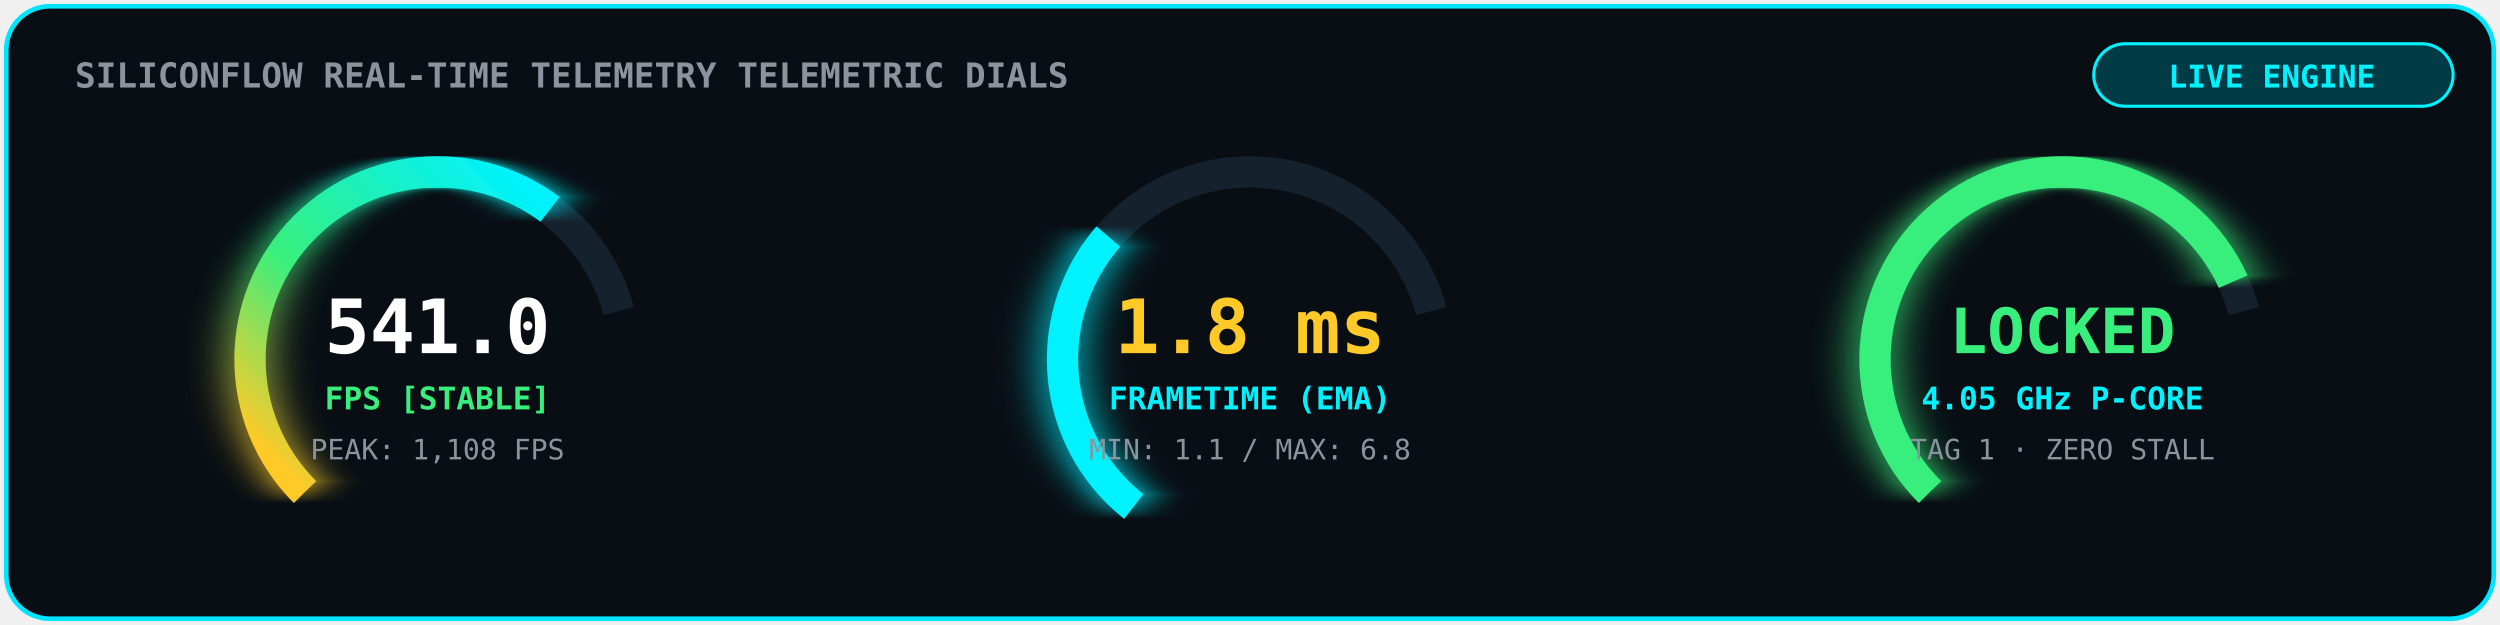
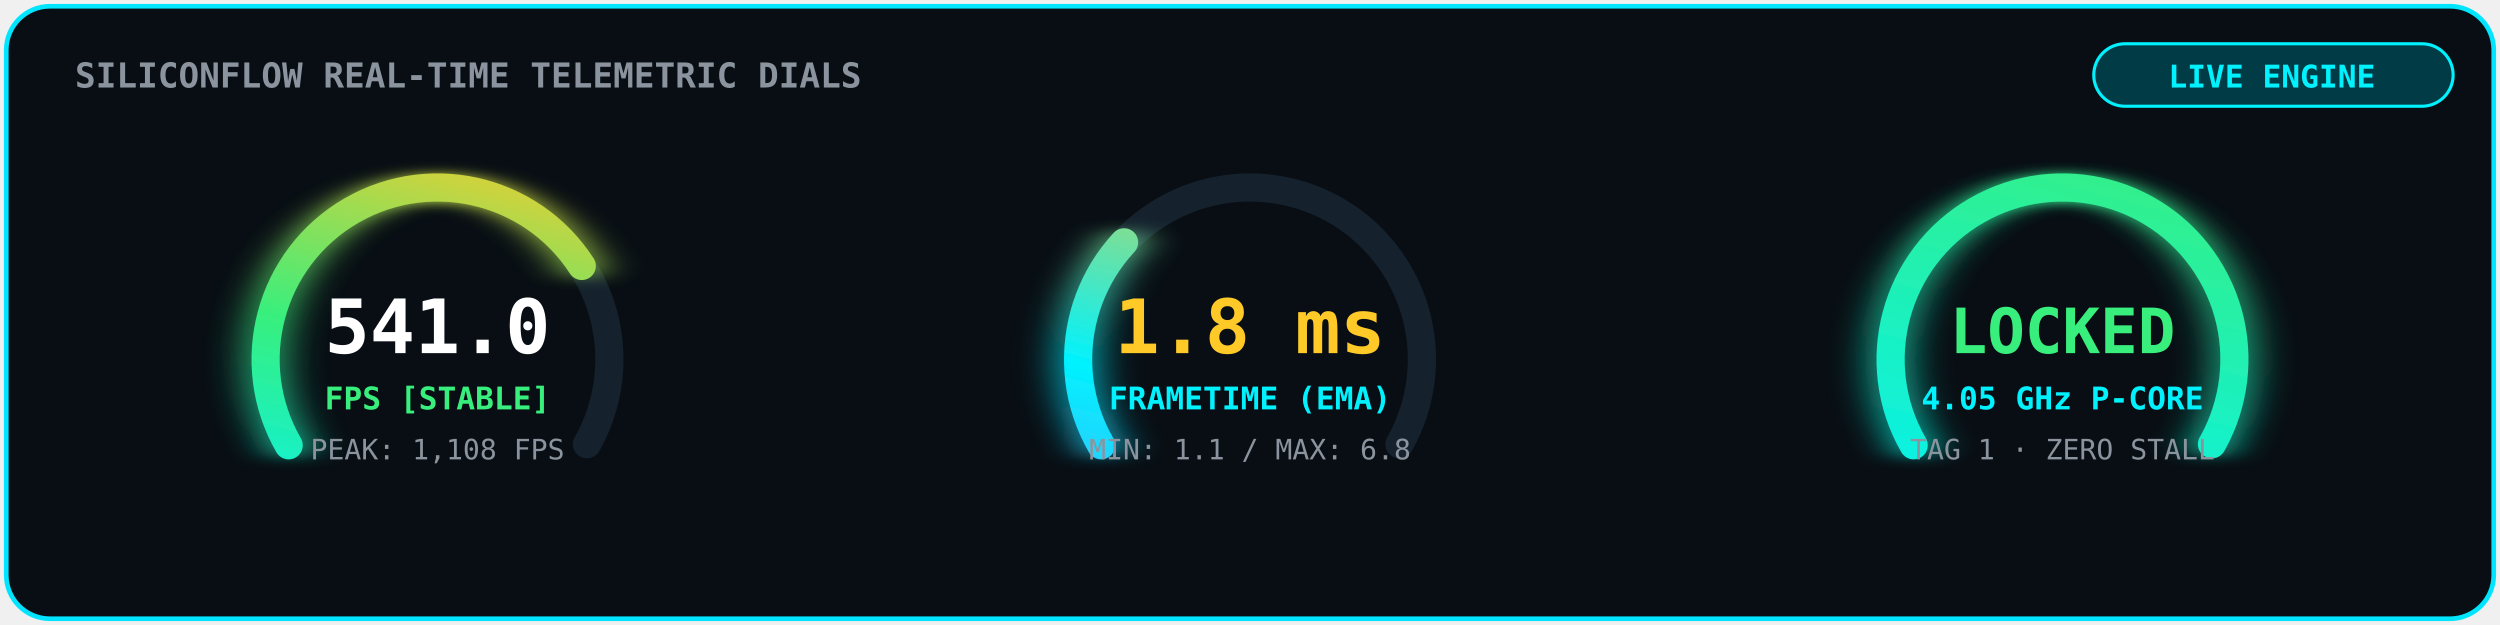
<svg xmlns="http://www.w3.org/2000/svg" viewBox="0 0 800 200" width="100%" height="200">
  <defs>
-     <linearGradient id="gaugeGrad" x1="0%" y1="0%" x2="100%" y2="0%">
-       <stop offset="0%" stop-color="#00f2fe" />
-       <stop offset="60%" stop-color="#38ef7d" />
-       <stop offset="100%" stop-color="#ffca28" />
+     <linearGradient id="fpsGrad" x1="0%" y1="100%" x2="100%" y2="0%">
+       <stop offset="0%" stop-color="#ffca28" />
+       <stop offset="50%" stop-color="#38ef7d" />
+       <stop offset="100%" stop-color="#00f2fe" />
    </linearGradient>
-     <filter id="neonGlow" x="-20%" y="-20%" width="140%" height="140%">
+     <linearGradient id="ftGrad" x1="0%" y1="100%" x2="100%" y2="0%">
+       <stop offset="0%" stop-color="#ffca28" />
+       <stop offset="60%" stop-color="#00f2fe" />
+       <stop offset="100%" stop-color="#4facfe" />
+     </linearGradient>
+     <linearGradient id="lockGrad" x1="0%" y1="100%" x2="100%" y2="0%">
+       <stop offset="0%" stop-color="#38ef7d" />
+       <stop offset="100%" stop-color="#00f2fe" />
+     </linearGradient>
+     <filter id="dialGlow" x="-30%" y="-30%" width="160%" height="160%">
      <feGaussianBlur stdDeviation="5" result="blur" />
      <feMerge>
        <feMergeNode in="blur" />
        <feMergeNode in="SourceGraphic" />
      </feMerge>
    </filter>
  </defs>
  <rect x="2" y="2" width="796" height="196" rx="14" fill="#080e14" stroke="#00e5ff" stroke-width="1.5" />
-   <text x="24" y="28" fill="#8b949e" font-family="monospace" font-size="11" font-weight="bold">SILICONFLOW REAL-TIME TELEMETRY TELEMETRIC DIALS</text>
+   <text x="24" y="28" fill="#8b949e" font-family="monospace" font-size="11" font-weight="bold">SILICONFLOW REAL-TIME TELEMETRIC DIALS</text>
  <rect x="670" y="14" width="115" height="20" rx="10" fill="#003b46" stroke="#00f2fe" stroke-width="1">
    <animate attributeName="opacity" values="0.7;1;0.7" dur="2s" repeatCount="indefinite" />
  </rect>
  <text x="727" y="28" fill="#00f2fe" font-family="monospace" font-size="10" font-weight="bold" text-anchor="middle">LIVE ENGINE</text>
  <g transform="translate(140, 115)">
-     <circle cx="0" cy="0" r="60" fill="none" stroke="#15222e" stroke-width="10" stroke-dasharray="280" stroke-dashoffset="60" transform="rotate(135)" />
-     <circle cx="0" cy="0" r="60" fill="none" stroke="url(#gaugeGrad)" stroke-width="10" stroke-dasharray="280" stroke-dashoffset="100" transform="rotate(135)" filter="url(#neonGlow)">
-       <animate attributeName="stroke-dashoffset" values="120;95;110;90;105" dur="3s" repeatCount="indefinite" />
+     <circle cx="0" cy="0" r="55" fill="none" stroke="#15222e" stroke-width="9" stroke-dasharray="230 345.5" stroke-linecap="round" transform="rotate(150)" />
+     <circle cx="0" cy="0" r="55" fill="none" stroke="url(#fpsGrad)" stroke-width="9" stroke-dasharray="230 345.5" stroke-dashoffset="60" stroke-linecap="round" transform="rotate(150)" filter="url(#dialGlow)">
+       <animate attributeName="stroke-dashoffset" values="75;50;65;45;60" dur="3.5s" repeatCount="indefinite" />
    </circle>
    <text x="0" y="-2" fill="#ffffff" font-family="monospace" font-size="24" font-weight="bold" text-anchor="middle">541.0</text>
    <text x="0" y="16" fill="#38ef7d" font-family="monospace" font-size="10" font-weight="bold" text-anchor="middle">FPS [STABLE]</text>
    <text x="0" y="32" fill="#8b949e" font-family="monospace" font-size="9" text-anchor="middle">PEAK: 1,108 FPS</text>
  </g>
  <g transform="translate(400, 115)">
-     <circle cx="0" cy="0" r="60" fill="none" stroke="#15222e" stroke-width="10" stroke-dasharray="280" stroke-dashoffset="60" transform="rotate(135)" />
-     <circle cx="0" cy="0" r="60" fill="none" stroke="#00f2fe" stroke-width="10" stroke-dasharray="280" stroke-dashoffset="190" transform="rotate(135)" filter="url(#neonGlow)">
-       <animate attributeName="stroke-dashoffset" values="200;185;195;180;190" dur="2.5s" repeatCount="indefinite" />
+     <circle cx="0" cy="0" r="55" fill="none" stroke="#15222e" stroke-width="9" stroke-dasharray="230 345.5" stroke-linecap="round" transform="rotate(150)" />
+     <circle cx="0" cy="0" r="55" fill="none" stroke="url(#ftGrad)" stroke-width="9" stroke-dasharray="230 345.5" stroke-dashoffset="160" stroke-linecap="round" transform="rotate(150)" filter="url(#dialGlow)">
+       <animate attributeName="stroke-dashoffset" values="170;150;165;145;160" dur="2.8s" repeatCount="indefinite" />
    </circle>
    <text x="0" y="-2" fill="#ffca28" font-family="monospace" font-size="24" font-weight="bold" text-anchor="middle">1.8 ms</text>
    <text x="0" y="16" fill="#00f2fe" font-family="monospace" font-size="10" font-weight="bold" text-anchor="middle">FRAMETIME (EMA)</text>
    <text x="0" y="32" fill="#8b949e" font-family="monospace" font-size="9" text-anchor="middle">MIN: 1.1 / MAX: 6.8</text>
  </g>
  <g transform="translate(660, 115)">
-     <circle cx="0" cy="0" r="60" fill="none" stroke="#15222e" stroke-width="10" stroke-dasharray="280" stroke-dashoffset="60" transform="rotate(135)" />
-     <circle cx="0" cy="0" r="60" fill="none" stroke="#38ef7d" stroke-width="10" stroke-dasharray="280" stroke-dashoffset="70" transform="rotate(135)" filter="url(#neonGlow)">
-       <animate attributeName="opacity" values="0.8;1;0.8" dur="1.8s" repeatCount="indefinite" />
+     <circle cx="0" cy="0" r="55" fill="none" stroke="#15222e" stroke-width="9" stroke-dasharray="230 345.5" stroke-linecap="round" transform="rotate(150)" />
+     <circle cx="0" cy="0" r="55" fill="none" stroke="url(#lockGrad)" stroke-width="9" stroke-dasharray="230 345.5" stroke-dashoffset="0" stroke-linecap="round" transform="rotate(150)" filter="url(#dialGlow)">
+       <animate attributeName="opacity" values="0.85;1;0.85" dur="2s" repeatCount="indefinite" />
    </circle>
    <text x="0" y="-2" fill="#38ef7d" font-family="monospace" font-size="20" font-weight="bold" text-anchor="middle">LOCKED</text>
    <text x="0" y="16" fill="#00f2fe" font-family="monospace" font-size="10" font-weight="bold" text-anchor="middle">4.05 GHz P-CORE</text>
    <text x="0" y="32" fill="#8b949e" font-family="monospace" font-size="9" text-anchor="middle">TAG 1 · ZERO STALL</text>
  </g>
</svg>
